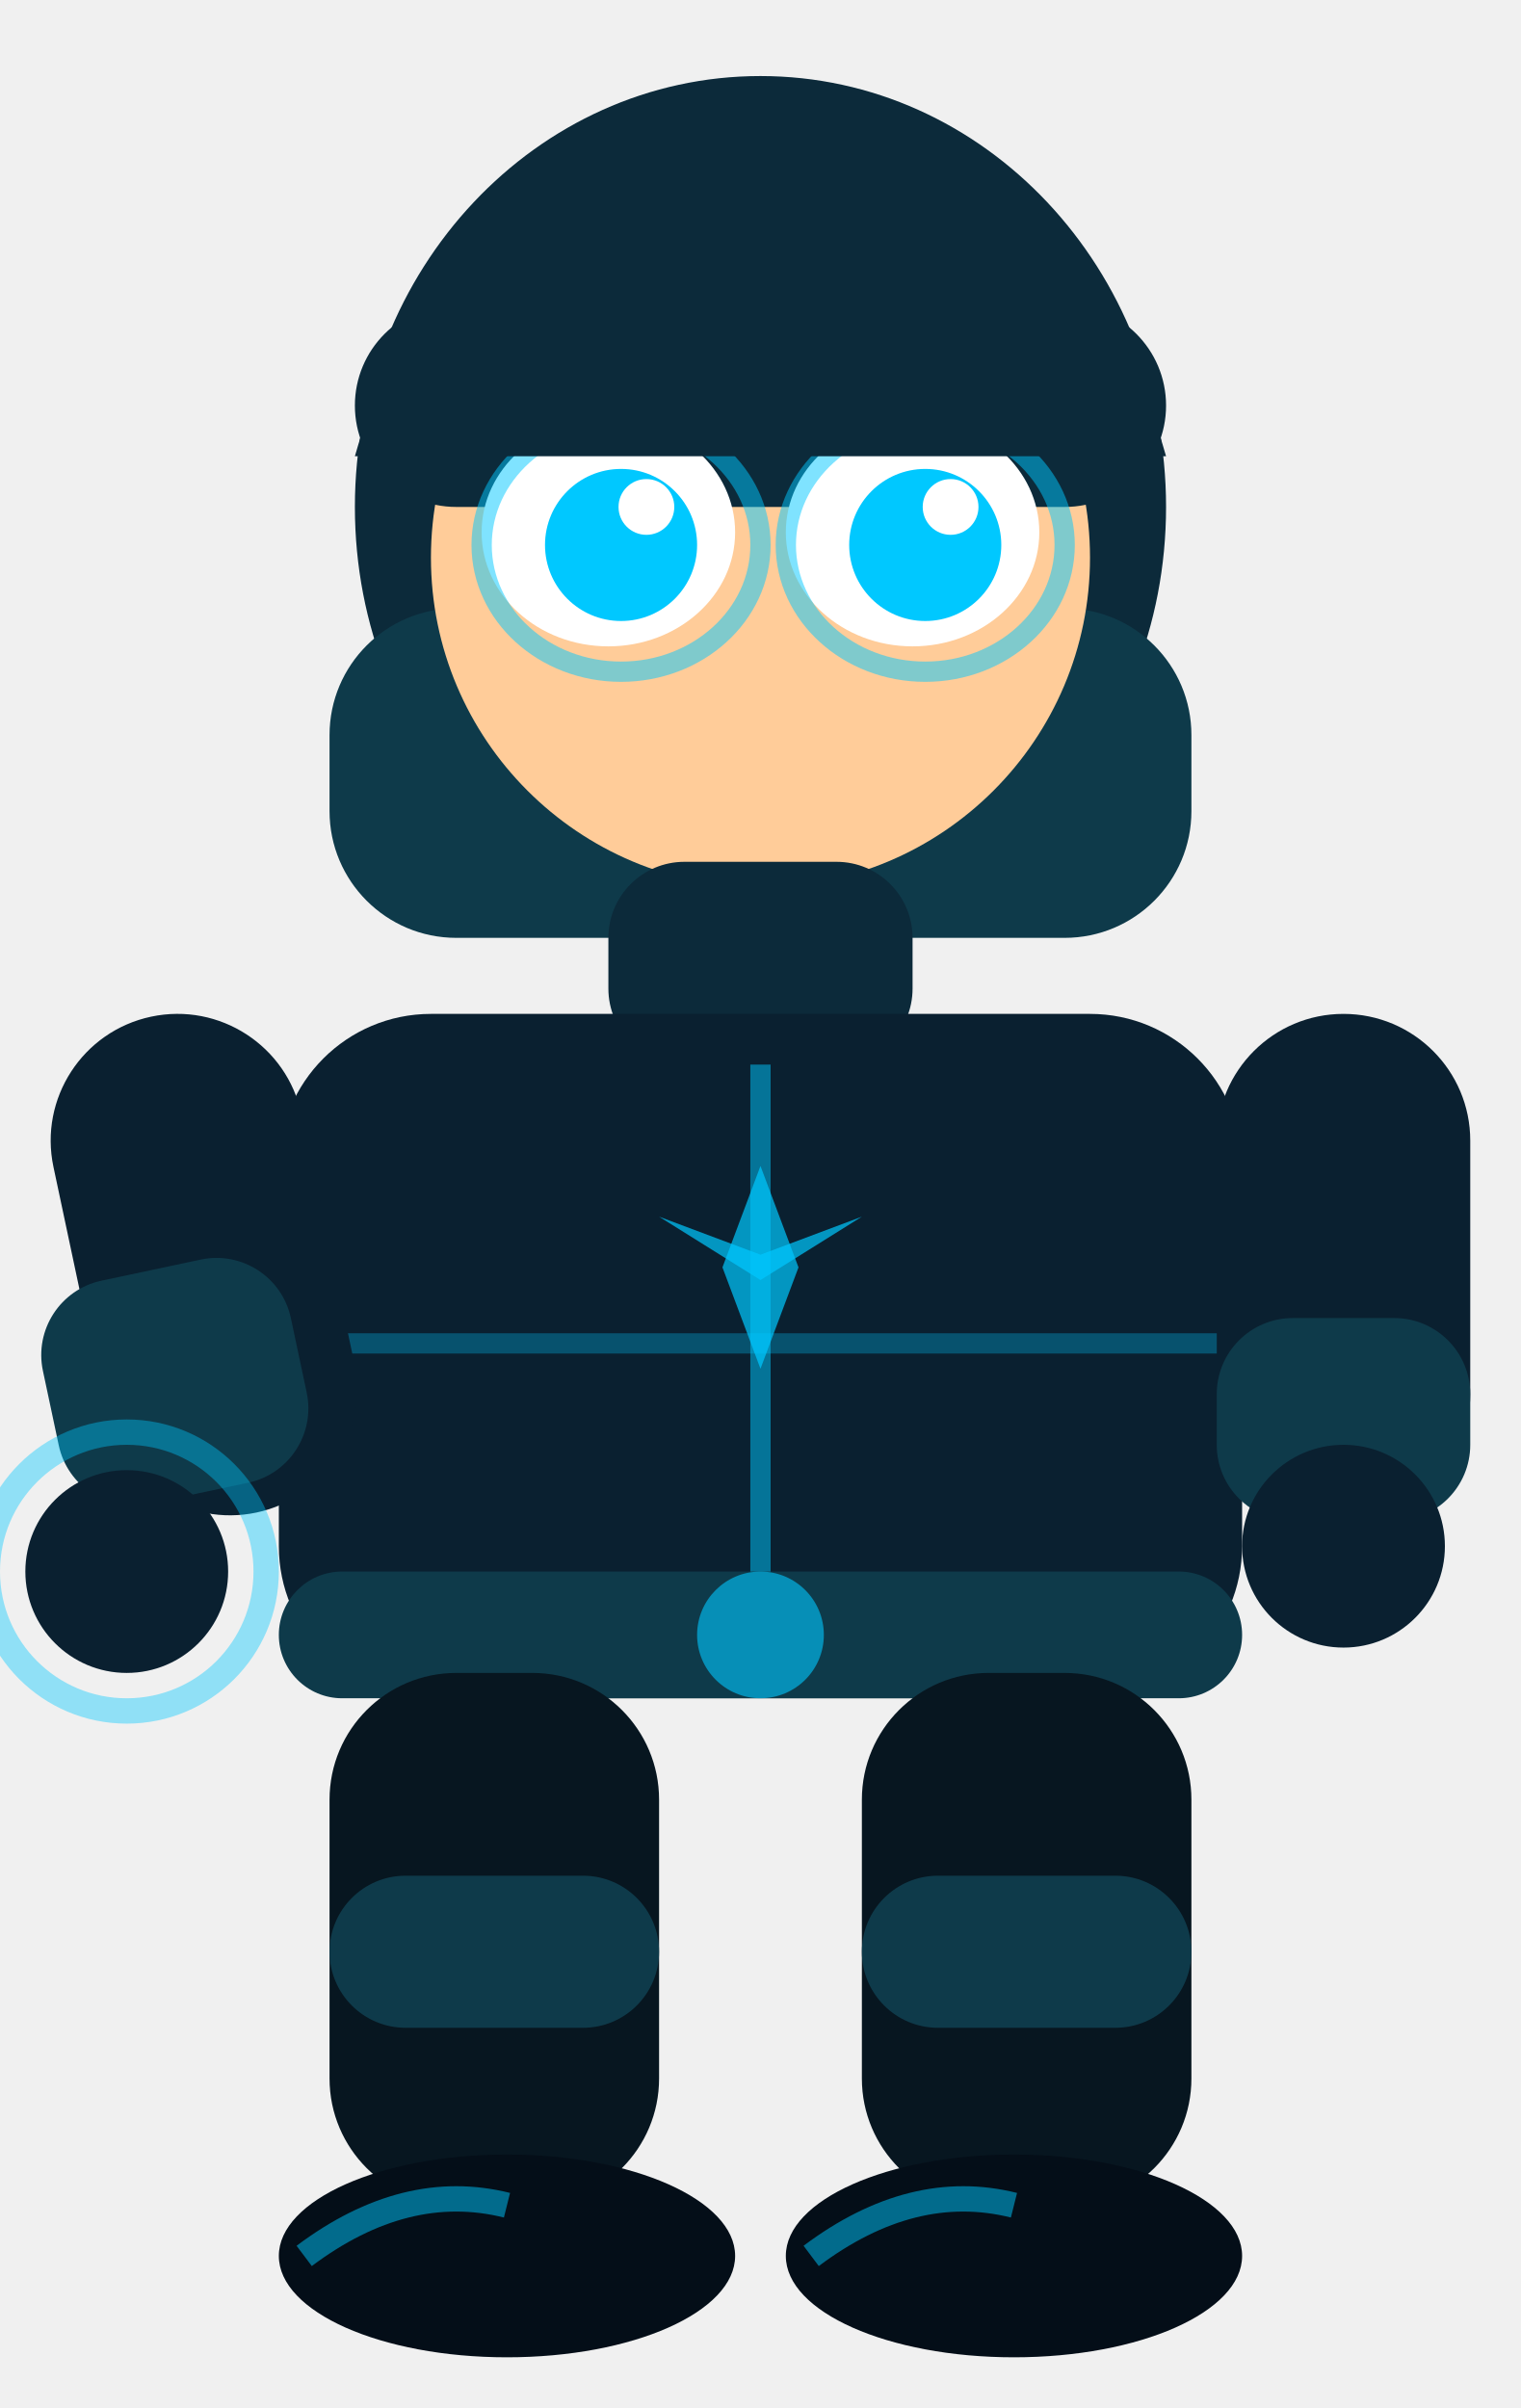
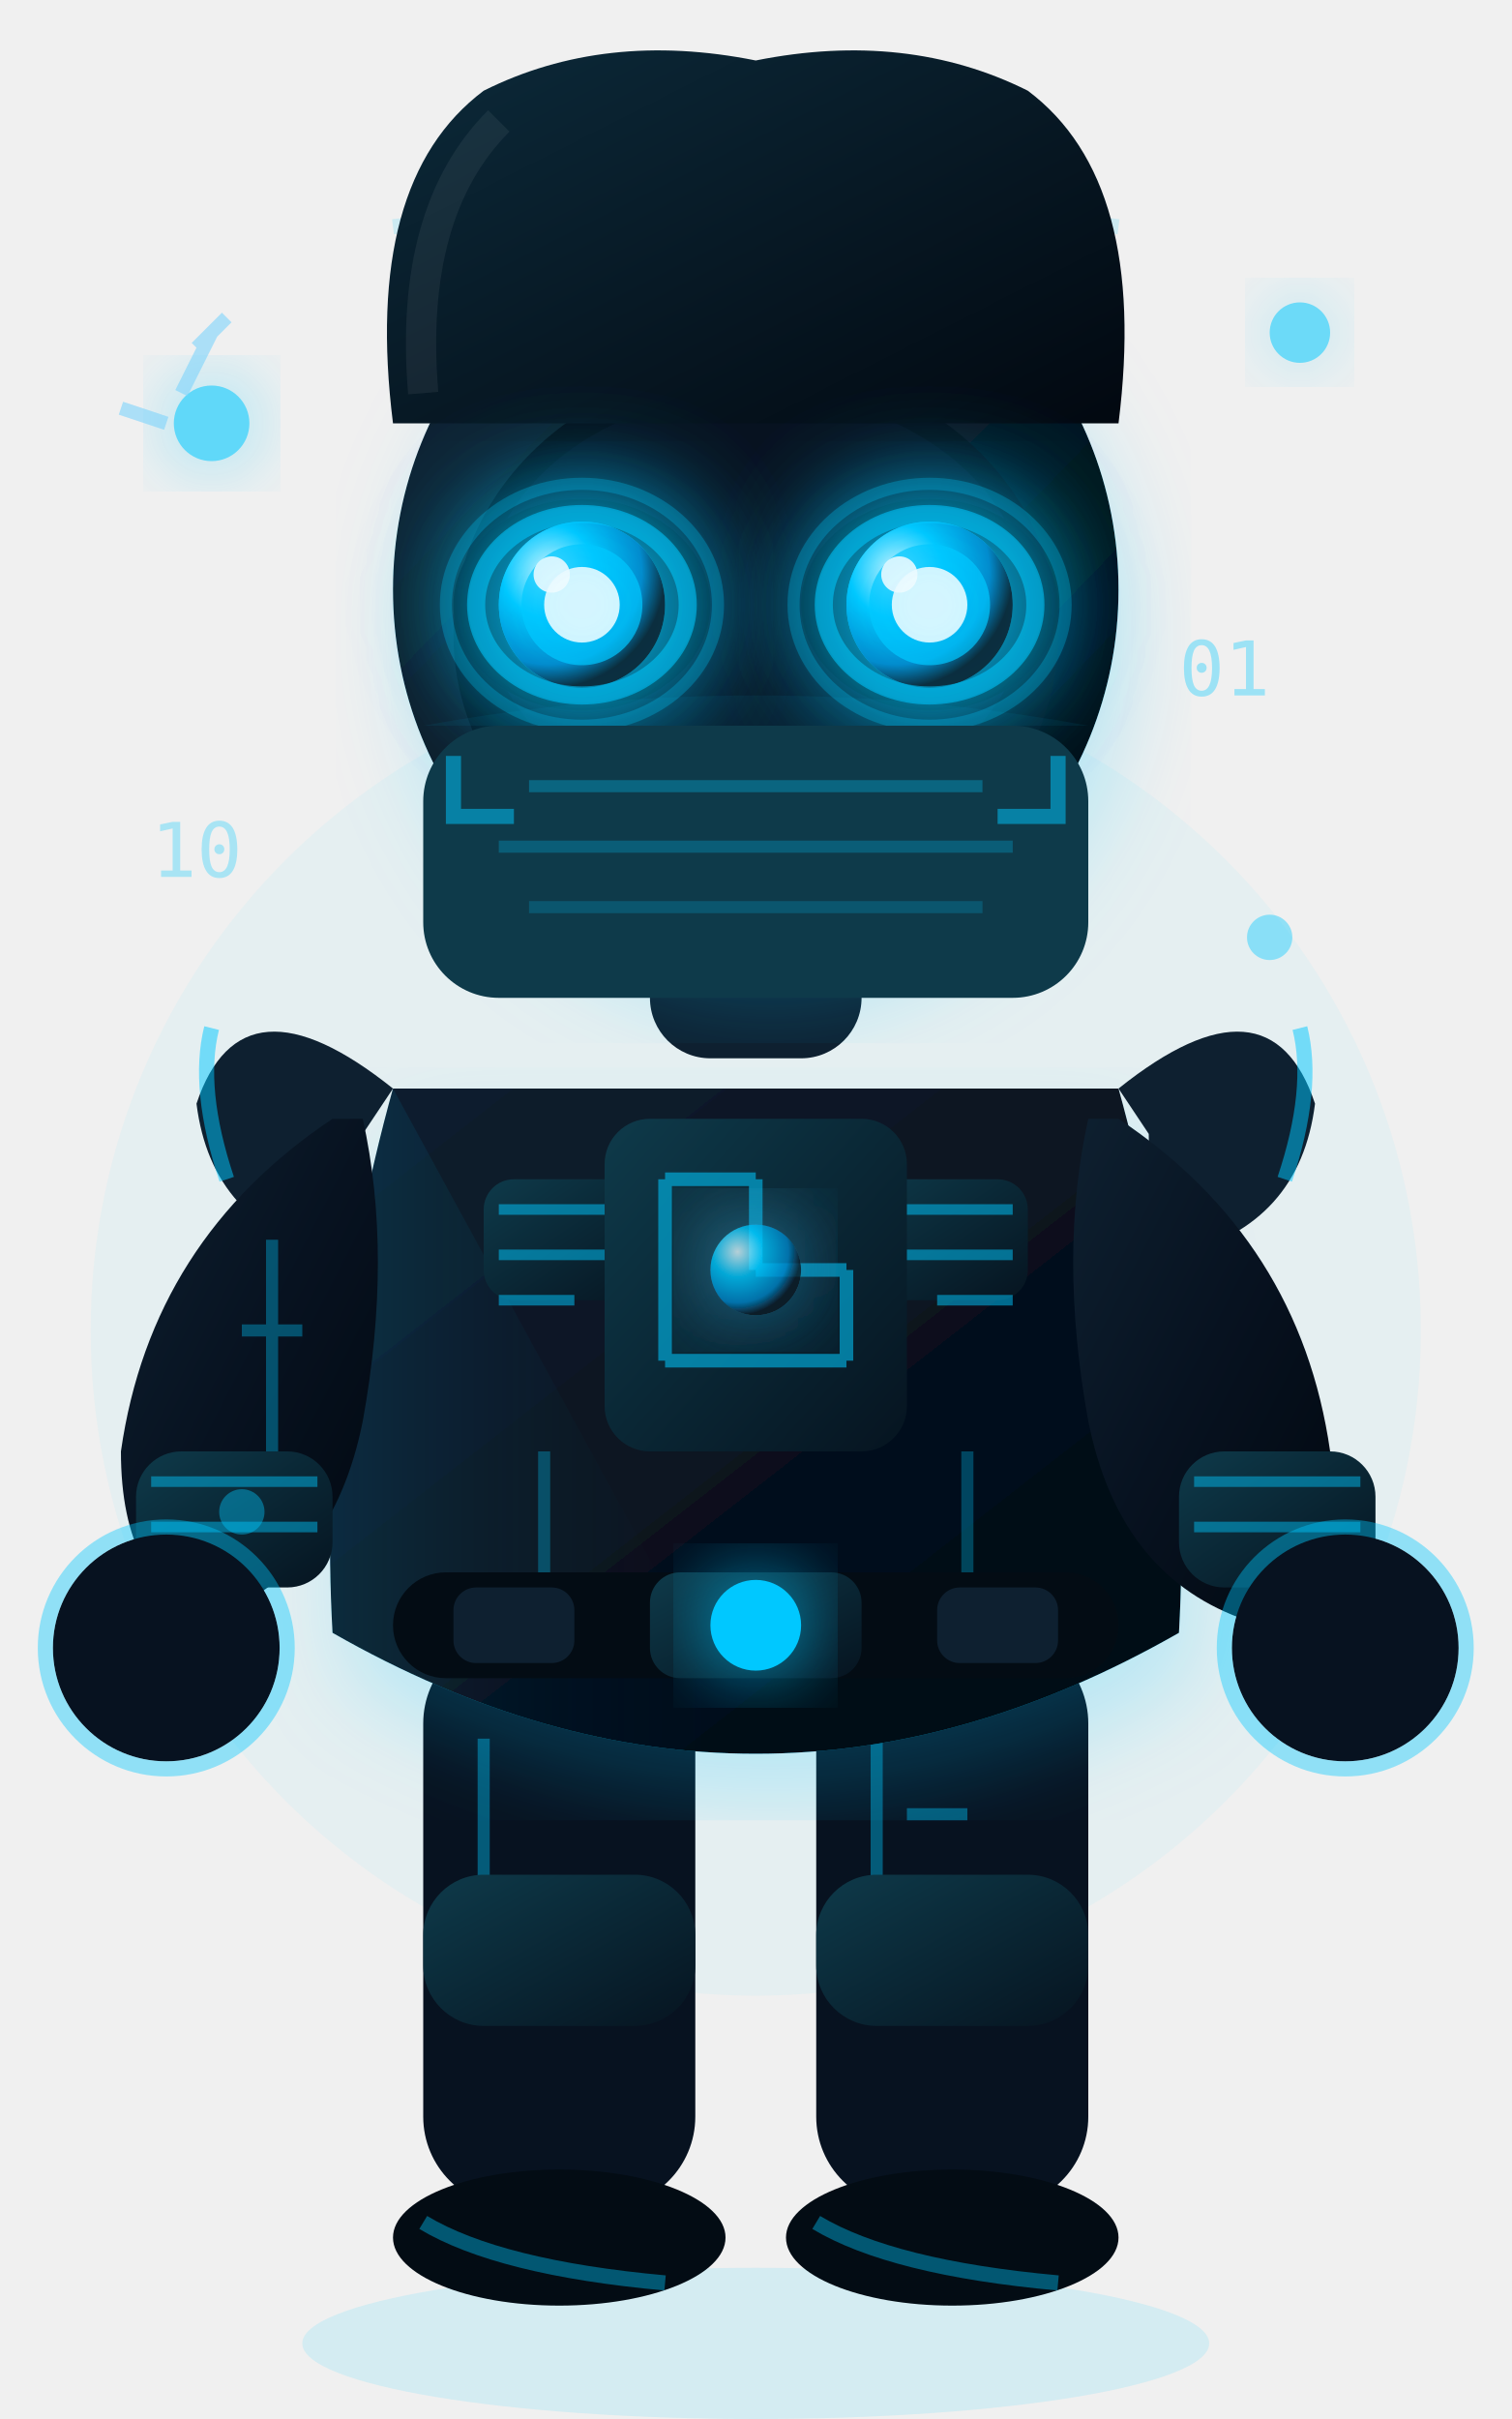
- <svg xmlns="http://www.w3.org/2000/svg" viewBox="0 0 60 95">
-   <ellipse cx="30" cy="20" rx="16" ry="17" fill="#0C2A3A" />
-   <rect x="13" y="24" width="34" height="13" rx="5" fill="#0E3A4A" />
-   <circle cx="30" cy="22" r="13" fill="#FFCC99" />
-   <rect x="14" y="12" width="32" height="8" rx="4" fill="#0C2A3A" />
-   <ellipse cx="24" cy="21" rx="5" ry="4.5" fill="white" />
-   <ellipse cx="36" cy="21" rx="5" ry="4.5" fill="white" />
-   <circle cx="24.5" cy="21.5" r="3" fill="#00c8ff" />
-   <circle cx="36.5" cy="21.5" r="3" fill="#00c8ff" />
-   <circle cx="25.5" cy="20" r="1.1" fill="white" />
-   <circle cx="37.5" cy="20" r="1.1" fill="white" />
-   <ellipse cx="24.5" cy="21.5" rx="5.5" ry="5" fill="none" stroke="#00c8ff" stroke-width="0.8" opacity="0.5" />
-   <ellipse cx="36.5" cy="21.5" rx="5.5" ry="5" fill="none" stroke="#00c8ff" stroke-width="0.8" opacity="0.5" />
-   <path d="M14 18 Q18 4 30 4 Q42 4 46 18" fill="#0C2A3A" />
-   <rect x="24" y="34" width="12" height="8" rx="3" fill="#0C2A3A" />
-   <rect x="11" y="40" width="38" height="27" rx="6" fill="#0A2030" />
-   <line x1="30" y1="42" x2="30" y2="66" stroke="#00c8ff" stroke-width="0.8" opacity="0.5" />
-   <line x1="11" y1="53" x2="49" y2="53" stroke="#00c8ff" stroke-width="0.8" opacity="0.3" />
-   <polygon points="30,46 31.5,50 30,54 28.5,50" fill="#00c8ff" opacity="0.7" />
-   <polygon points="26,48 30,49.5 34,48 30,50.5" fill="#00c8ff" opacity="0.7" />
-   <rect x="11" y="62" width="38" height="5" rx="2.5" fill="#0E3A4A" />
-   <circle cx="30" cy="64.5" r="2.5" fill="#00c8ff" opacity="0.6" />
-   <rect x="2" y="40" width="10" height="20" rx="5" fill="#0A2030" transform="rotate(-12 7 45)" />
-   <rect x="48" y="40" width="10" height="20" rx="5" fill="#0A2030" />
-   <rect x="2" y="50" width="10" height="9" rx="3" fill="#0E3A4A" transform="rotate(-12 7 55)" />
-   <rect x="48" y="52" width="10" height="8" rx="3" fill="#0E3A4A" />
-   <circle cx="5" cy="62" r="4" fill="#0A2030" />
-   <circle cx="53" cy="61" r="4" fill="#0A2030" />
-   <circle cx="5" cy="62" r="5.5" fill="none" stroke="#00c8ff" stroke-width="1" opacity="0.4" />
-   <rect x="13" y="66" width="13" height="21" rx="5" fill="#071620" />
-   <rect x="34" y="66" width="13" height="21" rx="5" fill="#071620" />
-   <rect x="13" y="74" width="13" height="6" rx="3" fill="#0E3A4A" />
-   <rect x="34" y="74" width="13" height="6" rx="3" fill="#0E3A4A" />
-   <ellipse cx="20" cy="89" rx="9" ry="4" fill="#040E18" />
-   <ellipse cx="40" cy="89" rx="9" ry="4" fill="#040E18" />
-   <path d="M12 89 Q16 86 20 87" stroke="#00c8ff" stroke-width="1" fill="none" opacity="0.5" />
-   <path d="M32 89 Q36 86 40 87" stroke="#00c8ff" stroke-width="1" fill="none" opacity="0.5" />
+ <svg xmlns="http://www.w3.org/2000/svg" viewBox="0 0 100 160" shape-rendering="geometricPrecision">
+   <defs>
+     <linearGradient id="suit" x1="0%" y1="0%" x2="100%" y2="100%">
+       <stop offset="0%" stop-color="#0e2030" />
+       <stop offset="50%" stop-color="#071220" />
+       <stop offset="100%" stop-color="#020810" />
+     </linearGradient>
+     <linearGradient id="suitH" x1="0%" y1="0%" x2="100%" y2="0%">
+       <stop offset="0%" stop-color="rgba(0,200,255,0.12)" />
+       <stop offset="100%" stop-color="rgba(0,0,0,0)" />
+     </linearGradient>
+     <linearGradient id="panel" x1="0%" y1="0%" x2="100%" y2="100%">
+       <stop offset="0%" stop-color="#0e3a4a" />
+       <stop offset="100%" stop-color="#061420" />
+     </linearGradient>
+     <linearGradient id="hood" x1="0%" y1="0%" x2="100%" y2="100%">
+       <stop offset="0%" stop-color="#0c2a3a" />
+       <stop offset="100%" stop-color="#020810" />
+     </linearGradient>
+     <radialGradient id="eye" cx="30%" cy="30%" r="70%">
+       <stop offset="0%" stop-color="#e0f9ff" />
+       <stop offset="40%" stop-color="#00c8ff" />
+       <stop offset="80%" stop-color="#0284c7" />
+       <stop offset="100%" stop-color="#0c1a25" />
+     </radialGradient>
+     <radialGradient id="circuit" cx="50%" cy="50%" r="50%">
+       <stop offset="0%" stop-color="#00c8ff" stop-opacity="0.6" />
+       <stop offset="100%" stop-color="#00c8ff" stop-opacity="0" />
+     </radialGradient>
+     <filter id="glow" x="-40%" y="-40%" width="180%" height="180%">
+       <feGaussianBlur in="SourceGraphic" stdDeviation="3" result="b" />
+       <feMerge>
+         <feMergeNode in="b" />
+         <feMergeNode in="SourceGraphic" />
+       </feMerge>
+     </filter>
+     <filter id="eyeglow" x="-100%" y="-100%" width="300%" height="300%">
+       <feGaussianBlur in="SourceGraphic" stdDeviation="4" result="b" />
+       <feMerge>
+         <feMergeNode in="b" />
+         <feMergeNode in="b" />
+         <feMergeNode in="SourceGraphic" />
+       </feMerge>
+     </filter>
+     <filter id="ds">
+       <feDropShadow dx="1" dy="3" stdDeviation="3" flood-color="#00c8ff" flood-opacity="0.2" />
+     </filter>
+     <filter id="cglow" x="-30%" y="-30%" width="160%" height="160%">
+       <feGaussianBlur in="SourceAlpha" stdDeviation="5" result="b" />
+       <feFlood flood-color="#00c8ff" flood-opacity="0.45" result="c" />
+       <feComposite in="c" in2="b" operator="in" result="s" />
+       <feMerge>
+         <feMergeNode in="s" />
+         <feMergeNode in="SourceGraphic" />
+       </feMerge>
+     </filter>
+   </defs>
+   <ellipse cx="50" cy="155" rx="30" ry="5" fill="rgba(0,200,255,0.12)" />
+   <circle cx="50" cy="88" r="44" fill="rgba(0,200,255,0.05)" />
+   <rect x="28" y="108" width="18" height="38" rx="6" fill="#071220" />
+   <rect x="54" y="108" width="18" height="38" rx="6" fill="#071220" />
+   <path d="M32 115 L32 130 M34 125 L38 125" stroke="#00c8ff" stroke-width="0.8" fill="none" opacity="0.4" />
+   <path d="M58 112 L58 128 M60 120 L64 120" stroke="#00c8ff" stroke-width="0.8" fill="none" opacity="0.4" />
+   <rect x="28" y="124" width="18" height="10" rx="4" fill="url(#panel)" />
+   <rect x="54" y="124" width="18" height="10" rx="4" fill="url(#panel)" />
+   <ellipse cx="37" cy="148" rx="11" ry="4.5" fill="#030c14" />
+   <ellipse cx="63" cy="148" rx="11" ry="4.5" fill="#030c14" />
+   <path d="M28 147 Q33 150 44 151" stroke="#00c8ff" stroke-width="1" fill="none" opacity="0.4" />
+   <path d="M54 147 Q59 150 70 151" stroke="#00c8ff" stroke-width="1" fill="none" opacity="0.4" />
+   <path d="M26 72 Q21 90 22 108 Q36 116 50 116 Q64 116 78 108 Q79 90 74 72 Z" fill="url(#suit)" filter="url(#ds)" />
+   <path d="M26 72 Q21 90 22 108 Q36 116 50 116" fill="url(#suitH)" />
+   <rect x="32" y="78" width="12" height="8" rx="2" fill="url(#panel)" />
+   <path d="M33 80 L43 80 M33 83 L43 83 M33 86 L38 86" stroke="#00c8ff" stroke-width="0.7" fill="none" opacity="0.5" />
+   <rect x="56" y="78" width="12" height="8" rx="2" fill="url(#panel)" />
+   <path d="M57 80 L67 80 M57 83 L67 83 M62 86 L67 86" stroke="#00c8ff" stroke-width="0.7" fill="none" opacity="0.5" />
+   <rect x="40" y="74" width="20" height="22" rx="3" fill="url(#panel)" />
+   <path d="M44 78 L44 90 M44 78 L50 78 M50 78 L50 84 M50 84 L56 84 M56 84 L56 90 M44 90 L56 90" stroke="#00c8ff" stroke-width="0.9" fill="none" opacity="0.55" />
+   <circle cx="50" cy="84" r="3" fill="url(#eye)" filter="url(#glow)" opacity="0.8" />
+   <path d="M36 96 L36 107" stroke="#00c8ff" stroke-width="0.8" fill="none" opacity="0.3" />
+   <path d="M64 96 L64 107" stroke="#00c8ff" stroke-width="0.8" fill="none" opacity="0.3" />
+   <rect x="26" y="104" width="48" height="7" rx="3.5" fill="#030c14" />
+   <rect x="43" y="104" width="14" height="7" rx="2" fill="url(#panel)" />
+   <circle cx="50" cy="107.5" r="3" fill="#00c8ff" filter="url(#glow)" />
+   <rect x="30" y="105" width="8" height="5" rx="1.5" fill="#0e2030" />
+   <rect x="62" y="105" width="8" height="5" rx="1.5" fill="#0e2030" />
+   <path d="M26 72 Q16 64 13 73 Q14 81 22 83 Q24 80 24 75" fill="#0e2030" />
+   <path d="M14 68 Q13 72 15 78" stroke="#00c8ff" stroke-width="1" fill="none" opacity="0.5" />
+   <path d="M74 72 Q84 64 87 73 Q86 81 78 83 Q76 80 76 75" fill="#0e2030" />
+   <path d="M86 68 Q87 72 85 78" stroke="#00c8ff" stroke-width="1" fill="none" opacity="0.5" />
+   <path d="M22 74 Q10 82 8 96 Q8 105 14 107 Q22 104 24 94 Q26 83 24 74" fill="url(#suit)" />
+   <path d="M18 82 L18 96 M16 88 L20 88" stroke="#00c8ff" stroke-width="0.8" fill="none" opacity="0.35" />
+   <rect x="9" y="96" width="13" height="9" rx="3" fill="url(#panel)" />
+   <path d="M10 98 L21 98 M10 101 L21 101" stroke="#00c8ff" stroke-width="0.7" fill="none" opacity="0.45" />
+   <path d="M74 74 Q86 82 88 96 Q88 105 82 107 Q74 104 72 94 Q70 83 72 74" fill="url(#suit)" />
+   <rect x="78" y="96" width="13" height="9" rx="3" fill="url(#panel)" />
+   <path d="M79 98 L90 98 M79 101 L90 101" stroke="#00c8ff" stroke-width="0.7" fill="none" opacity="0.45" />
+   <circle cx="11" cy="109" r="7.5" fill="#071220" />
+   <circle cx="11" cy="109" r="8" fill="none" stroke="#00c8ff" stroke-width="1" opacity="0.4" />
+   <circle cx="89" cy="109" r="7.5" fill="#071220" />
+   <circle cx="89" cy="109" r="8" fill="none" stroke="#00c8ff" stroke-width="1" opacity="0.4" />
+   <rect x="43" y="57" width="14" height="13" rx="4" fill="#0e2030" />
+   <ellipse cx="50" cy="39" rx="24" ry="25" fill="url(#hood)" filter="url(#ds)" />
+   <ellipse cx="50" cy="42" rx="20" ry="18" fill="#040e18" />
+   <ellipse cx="50" cy="40" rx="18" ry="14" fill="#071220" />
+   <rect x="26" y="15" width="48" height="9" rx="4" fill="url(#hood)" />
+   <path d="M26 15 Q50 12 74 15" stroke="rgba(0,200,255,0.15)" stroke-width="1" fill="none" />
+   <path d="M26 28 Q24 12 32 6 Q40 2 50 4 Q60 2 68 6 Q76 12 74 28" fill="url(#hood)" />
+   <path d="M28 26 Q27 14 33 8" stroke="rgba(255,255,255,0.06)" stroke-width="2" fill="none" />
+   <ellipse cx="38.5" cy="40" rx="8.5" ry="7" fill="#030c14" />
+   <ellipse cx="61.5" cy="40" rx="8.5" ry="7" fill="#030c14" />
+   <ellipse cx="38.5" cy="40" rx="7.5" ry="6.5" fill="#0c1a25" />
+   <circle cx="38.5" cy="40" r="5.5" fill="#00c8ff" filter="url(#eyeglow)" opacity="0.9" />
+   <circle cx="38.5" cy="40" r="5.5" fill="url(#eye)" />
+   <circle cx="38.5" cy="40" r="4" fill="#00c8ff" opacity="0.7" />
+   <circle cx="38.5" cy="40" r="2.5" fill="#e0f9ff" />
+   <circle cx="36.5" cy="38" r="1.2" fill="white" opacity="0.9" />
+   <ellipse cx="38.5" cy="40" rx="7" ry="6" fill="none" stroke="#00c8ff" stroke-width="1.2" opacity="0.6" filter="url(#glow)" />
+   <ellipse cx="38.5" cy="40" rx="9" ry="8" fill="none" stroke="#00c8ff" stroke-width="0.8" opacity="0.3" filter="url(#glow)" />
+   <ellipse cx="61.5" cy="40" rx="7.5" ry="6.5" fill="#0c1a25" />
+   <circle cx="61.5" cy="40" r="5.5" fill="#00c8ff" filter="url(#eyeglow)" opacity="0.9" />
+   <circle cx="61.5" cy="40" r="5.5" fill="url(#eye)" />
+   <circle cx="61.5" cy="40" r="4" fill="#00c8ff" opacity="0.7" />
+   <circle cx="61.5" cy="40" r="2.5" fill="#e0f9ff" />
+   <circle cx="59.5" cy="38" r="1.2" fill="white" opacity="0.9" />
+   <ellipse cx="61.5" cy="40" rx="7" ry="6" fill="none" stroke="#00c8ff" stroke-width="1.2" opacity="0.6" filter="url(#glow)" />
+   <ellipse cx="61.5" cy="40" rx="9" ry="8" fill="none" stroke="#00c8ff" stroke-width="0.8" opacity="0.3" filter="url(#glow)" />
+   <rect x="28" y="48" width="44" height="18" rx="5" fill="#0e3a4a" />
+   <path d="M28 48 Q50 44 72 48" fill="rgba(0,200,255,0.06)" />
+   <path d="M35 52 L65 52" stroke="#00c8ff" stroke-width="0.8" fill="none" opacity="0.3" />
+   <path d="M33 56 L67 56" stroke="#00c8ff" stroke-width="0.8" fill="none" opacity="0.25" />
+   <path d="M35 60 L65 60" stroke="#00c8ff" stroke-width="0.8" fill="none" opacity="0.2" />
+   <path d="M30 50 L30 54 L34 54" stroke="#00c8ff" stroke-width="1" fill="none" opacity="0.5" />
+   <path d="M70 50 L70 54 L66 54" stroke="#00c8ff" stroke-width="1" fill="none" opacity="0.5" />
+   <circle cx="14" cy="28" r="2.5" fill="#00c8ff" opacity="0.6" filter="url(#glow)" />
+   <circle cx="86" cy="22" r="2" fill="#00c8ff" opacity="0.55" filter="url(#glow)" />
+   <path d="M12 26 L14 22 M11 28 L8 27 M13 23 L15 21" stroke="#7dd3fc" stroke-width="0.9" opacity="0.6" />
+   <circle cx="84" cy="62" r="1.5" fill="#00c8ff" opacity="0.4" />
+   <circle cx="16" cy="100" r="1.5" fill="#00c8ff" opacity="0.4" />
+   <text x="78" y="46" font-size="5" fill="#00c8ff" opacity="0.35" font-family="monospace">01</text>
+   <text x="10" y="58" font-size="5" fill="#00c8ff" opacity="0.3" font-family="monospace">10</text>
</svg>
